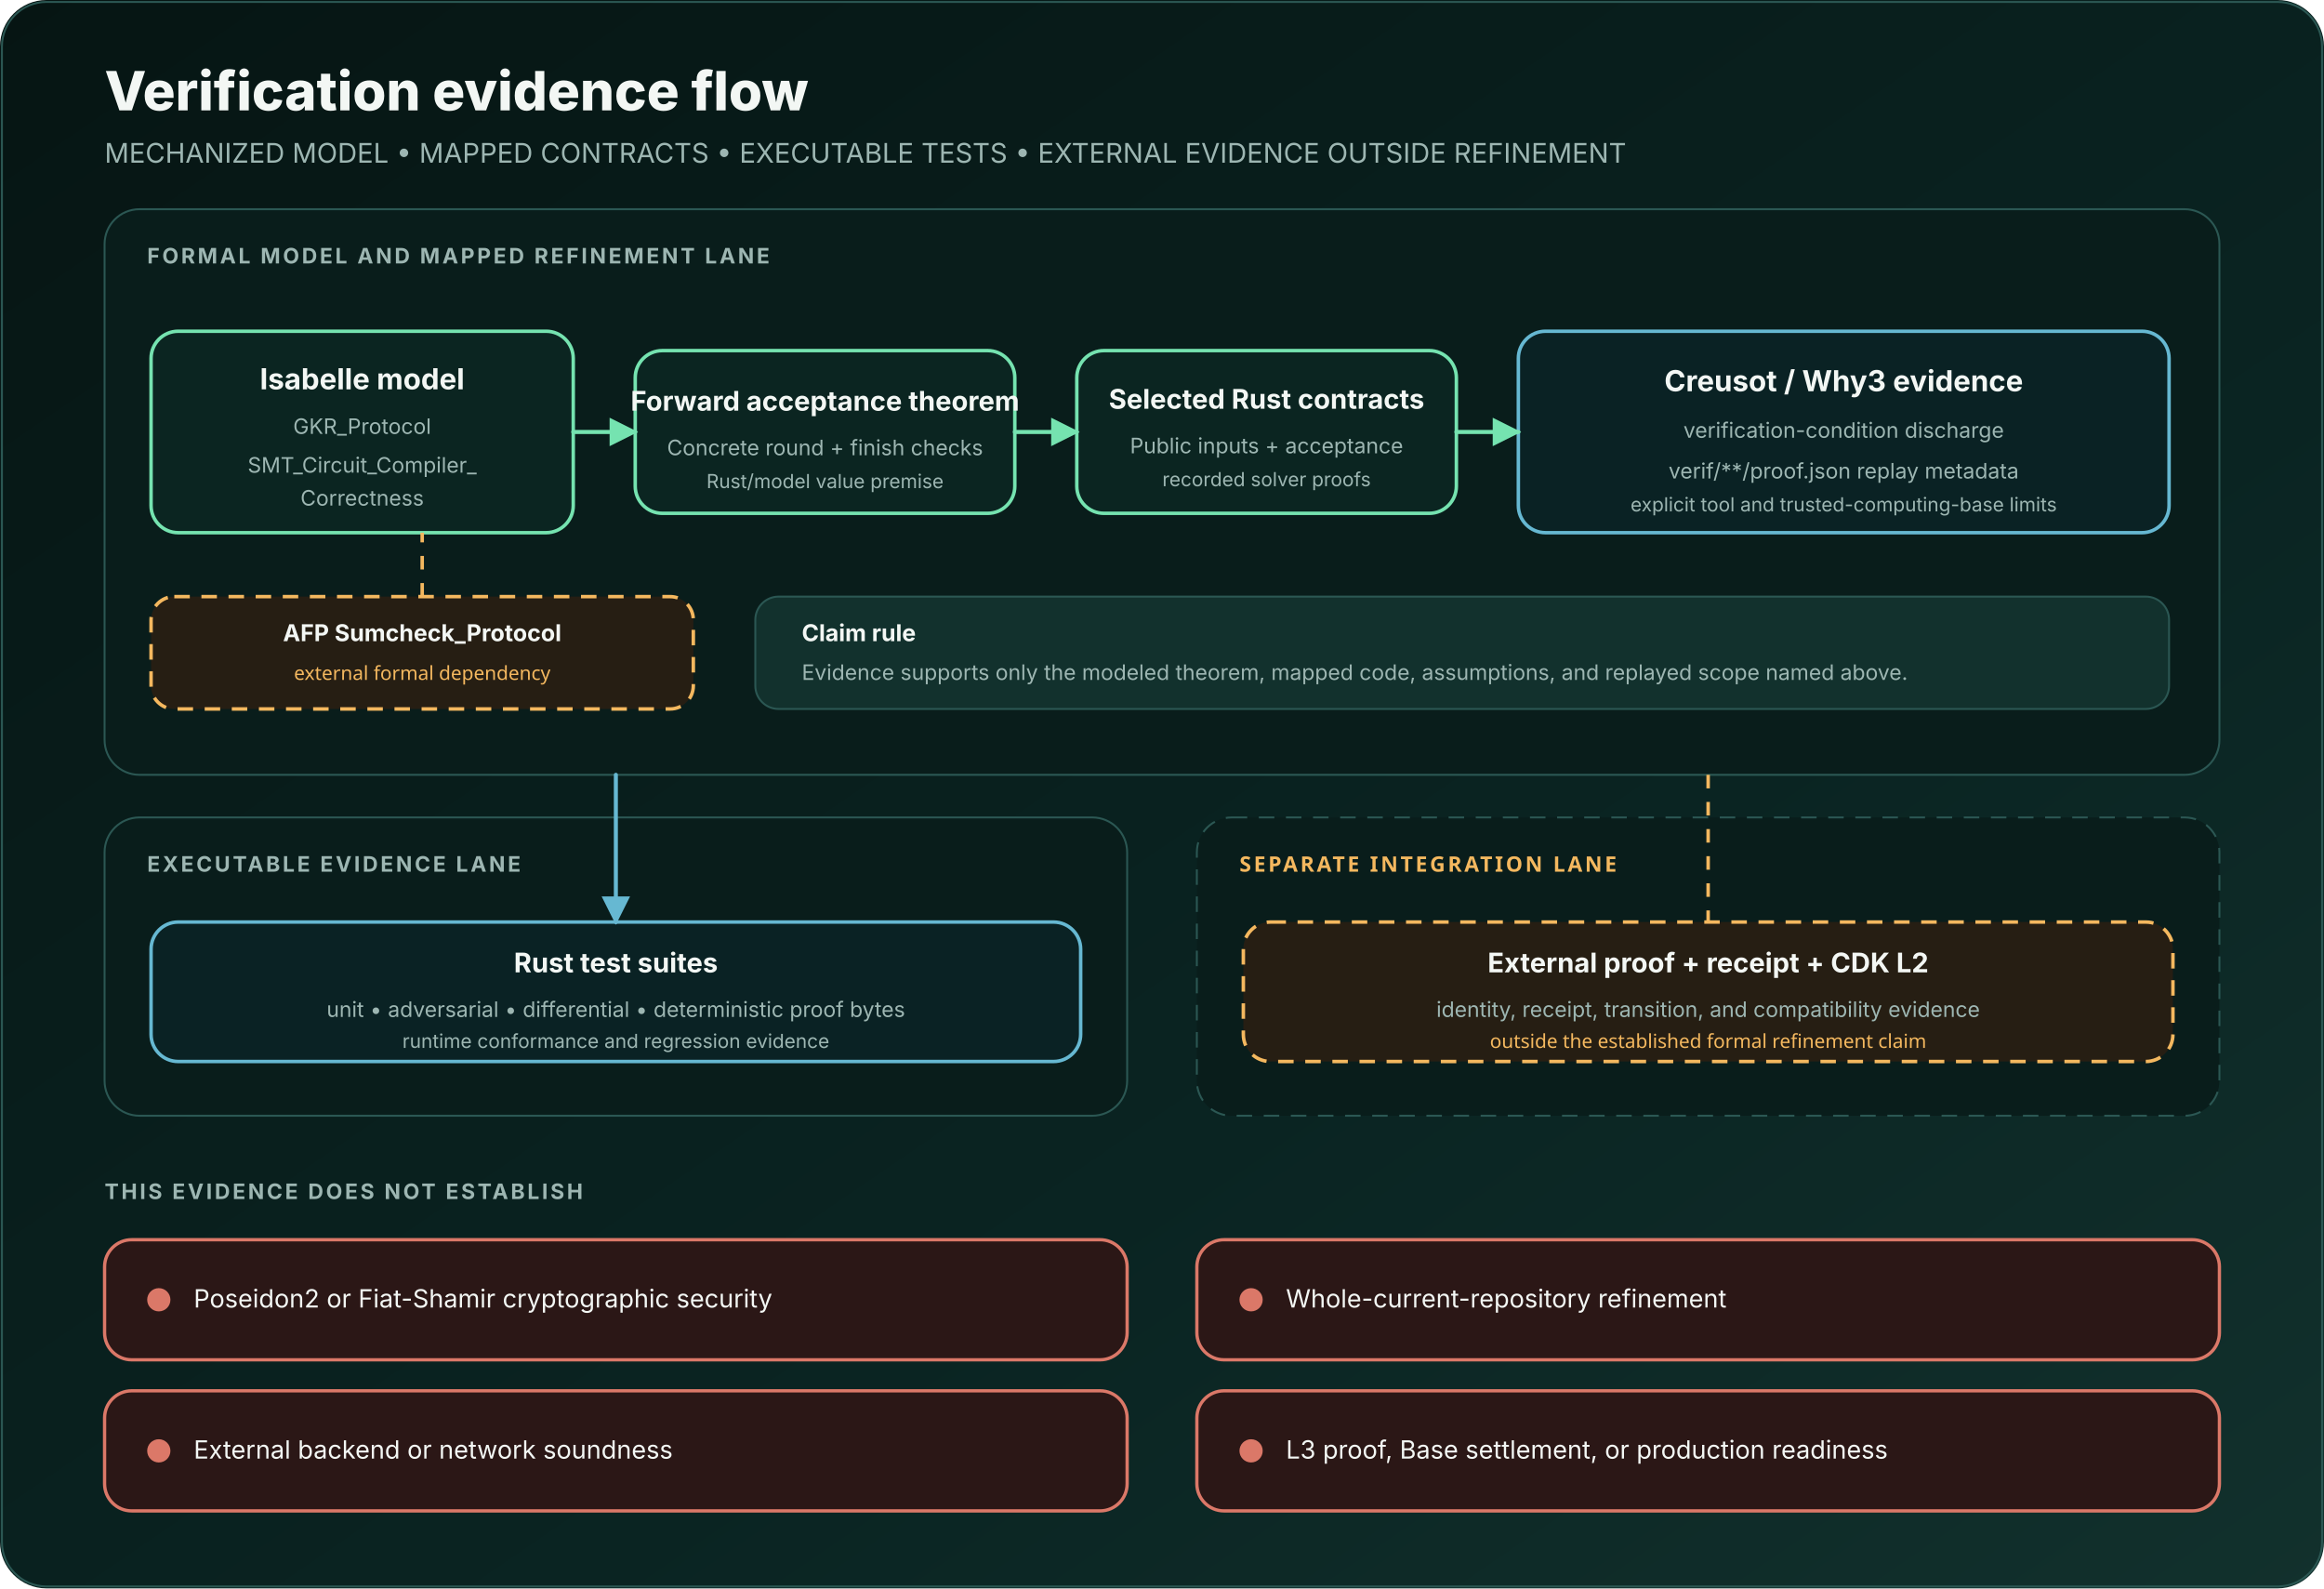
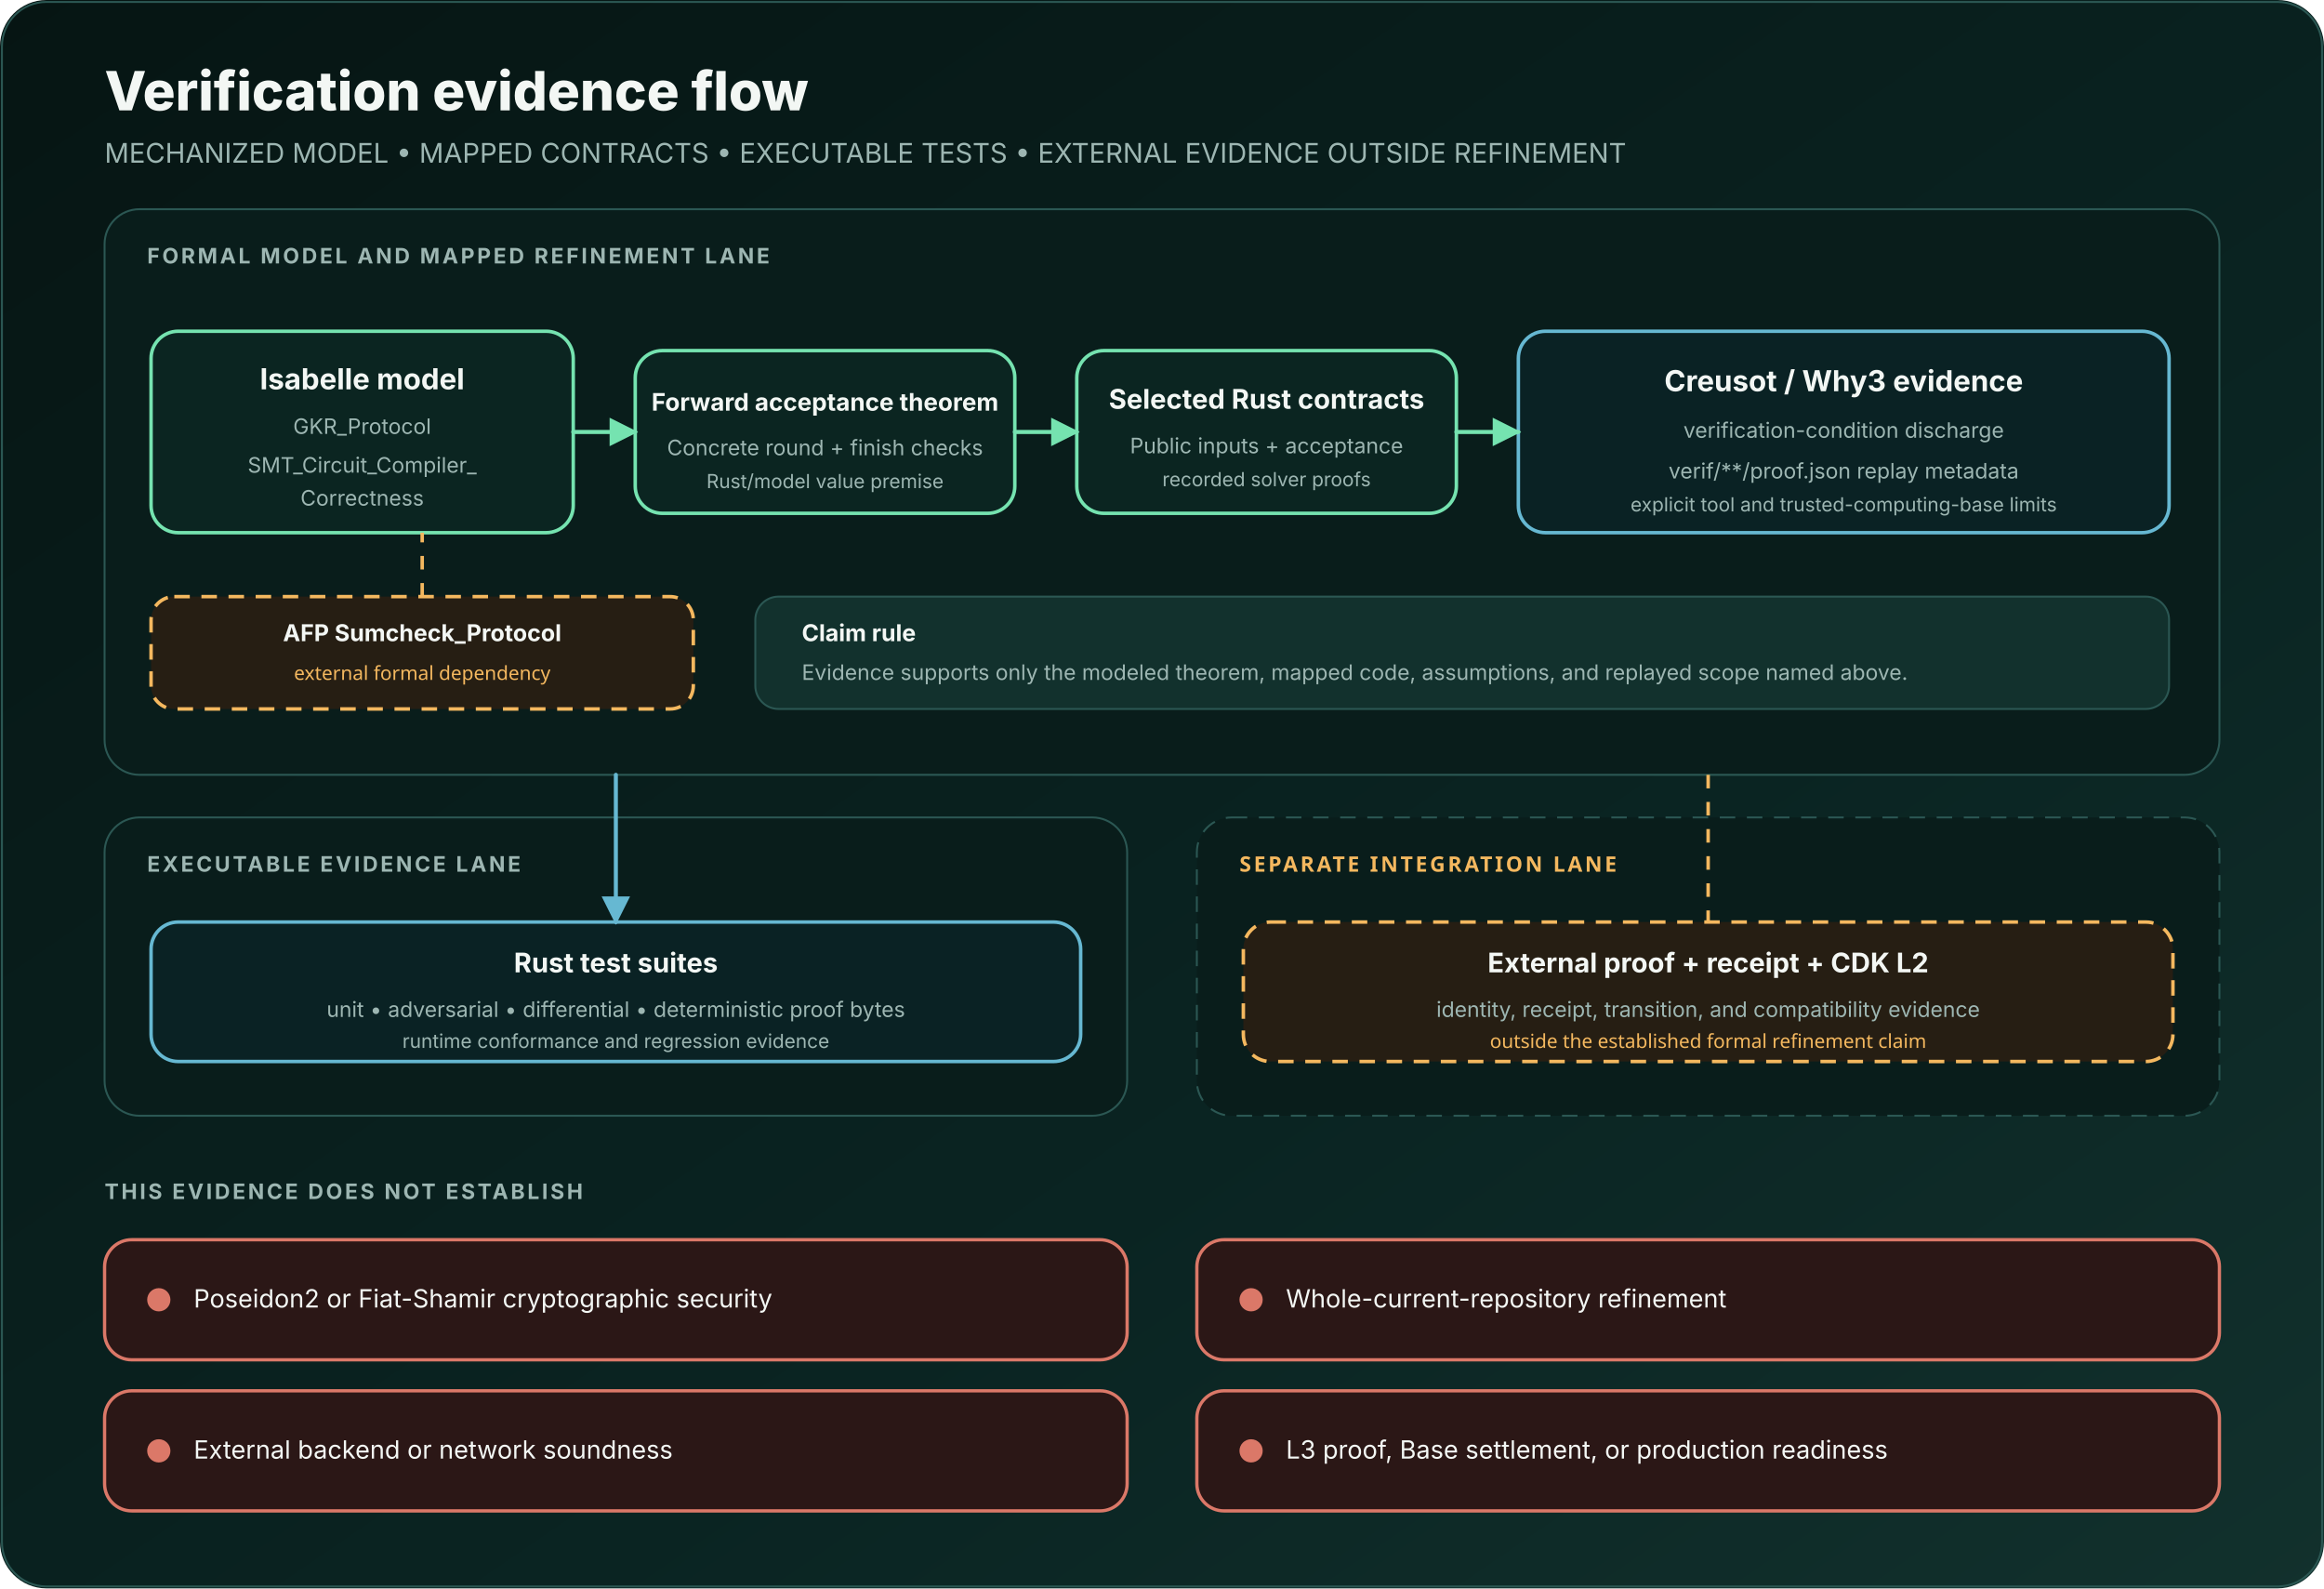
<svg xmlns="http://www.w3.org/2000/svg" width="1200" height="820" viewBox="0 0 1200 820" role="img" aria-labelledby="verification-title verification-desc" preserveAspectRatio="xMidYMid meet">
  <defs>
    <linearGradient id="verification-bg" x1="0" y1="0" x2="1" y2="1">
      <stop offset="0" stop-color="#061513" />
      <stop offset=".62" stop-color="#0A2422" />
      <stop offset="1" stop-color="#12312D" />
    </linearGradient>
    <marker id="verification-arrow" viewBox="0 0 10 10" refX="9" refY="5" markerWidth="7" markerHeight="7" orient="auto">
      <path d="M0 0L10 5L0 10Z" fill="#75E3B0" />
    </marker>
    <marker id="evidence-arrow" viewBox="0 0 10 10" refX="9" refY="5" markerWidth="7" markerHeight="7" orient="auto">
      <path d="M0 0L10 5L0 10Z" fill="#66B8D2" />
    </marker>
    <style>
      .text{font-family:ui-sans-serif,system-ui,-apple-system,Segoe UI,sans-serif;fill:#F3F7F4}
      .muted{font-family:ui-sans-serif,system-ui,-apple-system,Segoe UI,sans-serif;fill:#9DB6B2}
      .model{fill:#0B2521;stroke:#75E3B0;stroke-width:1.8}
      .evidence{fill:#0A2224;stroke:#66B8D2;stroke-width:1.8}
      .external{fill:#261E13;stroke:#F4B85F;stroke-width:1.8;stroke-dasharray:8 6}
      .nonclaim{fill:#2B1716;stroke:#DB7868;stroke-width:1.7}
      .flow{fill:none;stroke:#75E3B0;stroke-width:2.1;stroke-linecap:round;stroke-linejoin:round}
      .eflow{fill:none;stroke:#66B8D2;stroke-width:2.1;stroke-linecap:round;stroke-linejoin:round}
      .dotted{fill:none;stroke:#F4B85F;stroke-width:1.8;stroke-dasharray:7 7}
    </style>
  </defs>
  <rect width="1200" height="820" rx="24" fill="url(#verification-bg)" />
  <rect x="1" y="1" width="1198" height="818" rx="23" fill="none" stroke="#2B5753" />
  <text x="54" y="57" class="text" font-size="28" font-weight="760">Verification evidence flow</text>
  <text x="54" y="84" class="muted" font-size="14">MECHANIZED MODEL • MAPPED CONTRACTS • EXECUTABLE TESTS • EXTERNAL EVIDENCE OUTSIDE REFINEMENT</text>
  <rect x="54" y="108" width="1092" height="292" rx="18" fill="#091D1B" stroke="#2B5753" />
  <text x="76" y="136" class="muted" font-size="11" font-weight="700" letter-spacing="1.3">FORMAL MODEL AND MAPPED REFINEMENT LANE</text>
  <rect x="78" y="171" width="218" height="104" rx="14" class="model" />
  <text x="187" y="201" class="text" font-size="15" font-weight="740" text-anchor="middle">Isabelle model</text>
  <text x="187" y="224" class="muted" font-size="11" text-anchor="middle">GKR_Protocol</text>
  <text x="187" y="244" class="muted" font-size="11" text-anchor="middle">SMT_Circuit_Compiler_</text>
  <text x="187" y="261" class="muted" font-size="11" text-anchor="middle">Correctness</text>
  <rect x="328" y="181" width="196" height="84" rx="14" class="model" />
-   <text x="426" y="212" class="text" font-size="14" font-weight="740" text-anchor="middle">Forward acceptance theorem</text>
+   <text x="426" y="212" class="text" font-size="12.5" font-weight="740" text-anchor="middle">Forward acceptance theorem</text>
  <text x="426" y="235" class="muted" font-size="11" text-anchor="middle">Concrete round + finish checks</text>
  <text x="426" y="252" class="muted" font-size="10" text-anchor="middle">Rust/model value premise</text>
  <rect x="556" y="181" width="196" height="84" rx="14" class="model" />
  <text x="654" y="211" class="text" font-size="14" font-weight="740" text-anchor="middle">Selected Rust contracts</text>
  <text x="654" y="234" class="muted" font-size="11" text-anchor="middle">Public inputs + acceptance</text>
  <text x="654" y="251" class="muted" font-size="10" text-anchor="middle">recorded solver proofs</text>
  <rect x="784" y="171" width="336" height="104" rx="14" class="evidence" />
  <text x="952" y="202" class="text" font-size="15" font-weight="740" text-anchor="middle">Creusot / Why3 evidence</text>
  <text x="952" y="226" class="muted" font-size="11" text-anchor="middle">verification-condition discharge</text>
  <text x="952" y="247" class="muted" font-size="11" text-anchor="middle">verif/**/proof.json replay metadata</text>
  <text x="952" y="264" class="muted" font-size="10" text-anchor="middle">explicit tool and trusted-computing-base limits</text>
  <path d="M296 223H328" class="flow" marker-end="url(#verification-arrow)" />
  <path d="M524 223H556" class="flow" marker-end="url(#verification-arrow)" />
  <path d="M752 223H784" class="flow" marker-end="url(#verification-arrow)" />
  <rect x="78" y="308" width="280" height="58" rx="12" class="external" />
  <text x="218" y="331" class="text" font-size="12" font-weight="700" text-anchor="middle">AFP Sumcheck_Protocol</text>
  <text x="218" y="351" fill="#F4B85F" font-family="ui-sans-serif,system-ui,sans-serif" font-size="10" text-anchor="middle">external formal dependency</text>
  <path d="M218 308V275" class="dotted" />
  <rect x="390" y="308" width="730" height="58" rx="12" fill="#12312D" stroke="#2B5753" />
  <text x="414" y="331" class="text" font-size="12" font-weight="700">Claim rule</text>
  <text x="414" y="351" class="muted" font-size="11">
    Evidence supports only the modeled theorem, mapped code, assumptions, and replayed scope named above.
  </text>
  <rect x="54" y="422" width="528" height="154" rx="18" fill="#091D1B" stroke="#2B5753" />
  <text x="76" y="450" class="muted" font-size="11" font-weight="700" letter-spacing="1.3">EXECUTABLE EVIDENCE LANE</text>
  <rect x="78" y="476" width="480" height="72" rx="14" class="evidence" />
  <text x="318" y="502" class="text" font-size="14" font-weight="740" text-anchor="middle">Rust test suites</text>
  <text x="318" y="525" class="muted" font-size="11" text-anchor="middle">unit • adversarial • differential • deterministic proof bytes</text>
  <text x="318" y="541" class="muted" font-size="10" text-anchor="middle">runtime conformance and regression evidence</text>
  <rect x="618" y="422" width="528" height="154" rx="18" fill="#091D1B" stroke="#2B5753" stroke-dasharray="8 6" />
  <text x="640" y="450" fill="#F4B85F" font-family="ui-sans-serif,system-ui,sans-serif" font-size="11" font-weight="700" letter-spacing="1.3">SEPARATE INTEGRATION LANE</text>
  <rect x="642" y="476" width="480" height="72" rx="14" class="external" />
  <text x="882" y="502" class="text" font-size="14" font-weight="740" text-anchor="middle">External proof + receipt + CDK L2</text>
  <text x="882" y="525" class="muted" font-size="11" text-anchor="middle">identity, receipt, transition, and compatibility evidence</text>
  <text x="882" y="541" fill="#F4B85F" font-family="ui-sans-serif,system-ui,sans-serif" font-size="10" text-anchor="middle">outside the established formal refinement claim</text>
  <path d="M318 400V476" class="eflow" marker-end="url(#evidence-arrow)" />
  <path d="M882 400V476" class="dotted" />
  <text x="54" y="619" class="muted" font-size="11" font-weight="700" letter-spacing="1.3">THIS EVIDENCE DOES NOT ESTABLISH</text>
  <rect x="54" y="640" width="528" height="62" rx="14" class="nonclaim" />
  <circle cx="82" cy="671" r="6" fill="#DB7868" />
  <text x="100" y="675" class="text" font-size="13">Poseidon2 or Fiat-Shamir cryptographic security</text>
  <rect x="618" y="640" width="528" height="62" rx="14" class="nonclaim" />
  <circle cx="646" cy="671" r="6" fill="#DB7868" />
  <text x="664" y="675" class="text" font-size="13">Whole-current-repository refinement</text>
  <rect x="54" y="718" width="528" height="62" rx="14" class="nonclaim" />
  <circle cx="82" cy="749" r="6" fill="#DB7868" />
  <text x="100" y="753" class="text" font-size="13">External backend or network soundness</text>
  <rect x="618" y="718" width="528" height="62" rx="14" class="nonclaim" />
  <circle cx="646" cy="749" r="6" fill="#DB7868" />
  <text x="664" y="753" class="text" font-size="13">L3 proof, Base settlement, or production readiness</text>
</svg>
